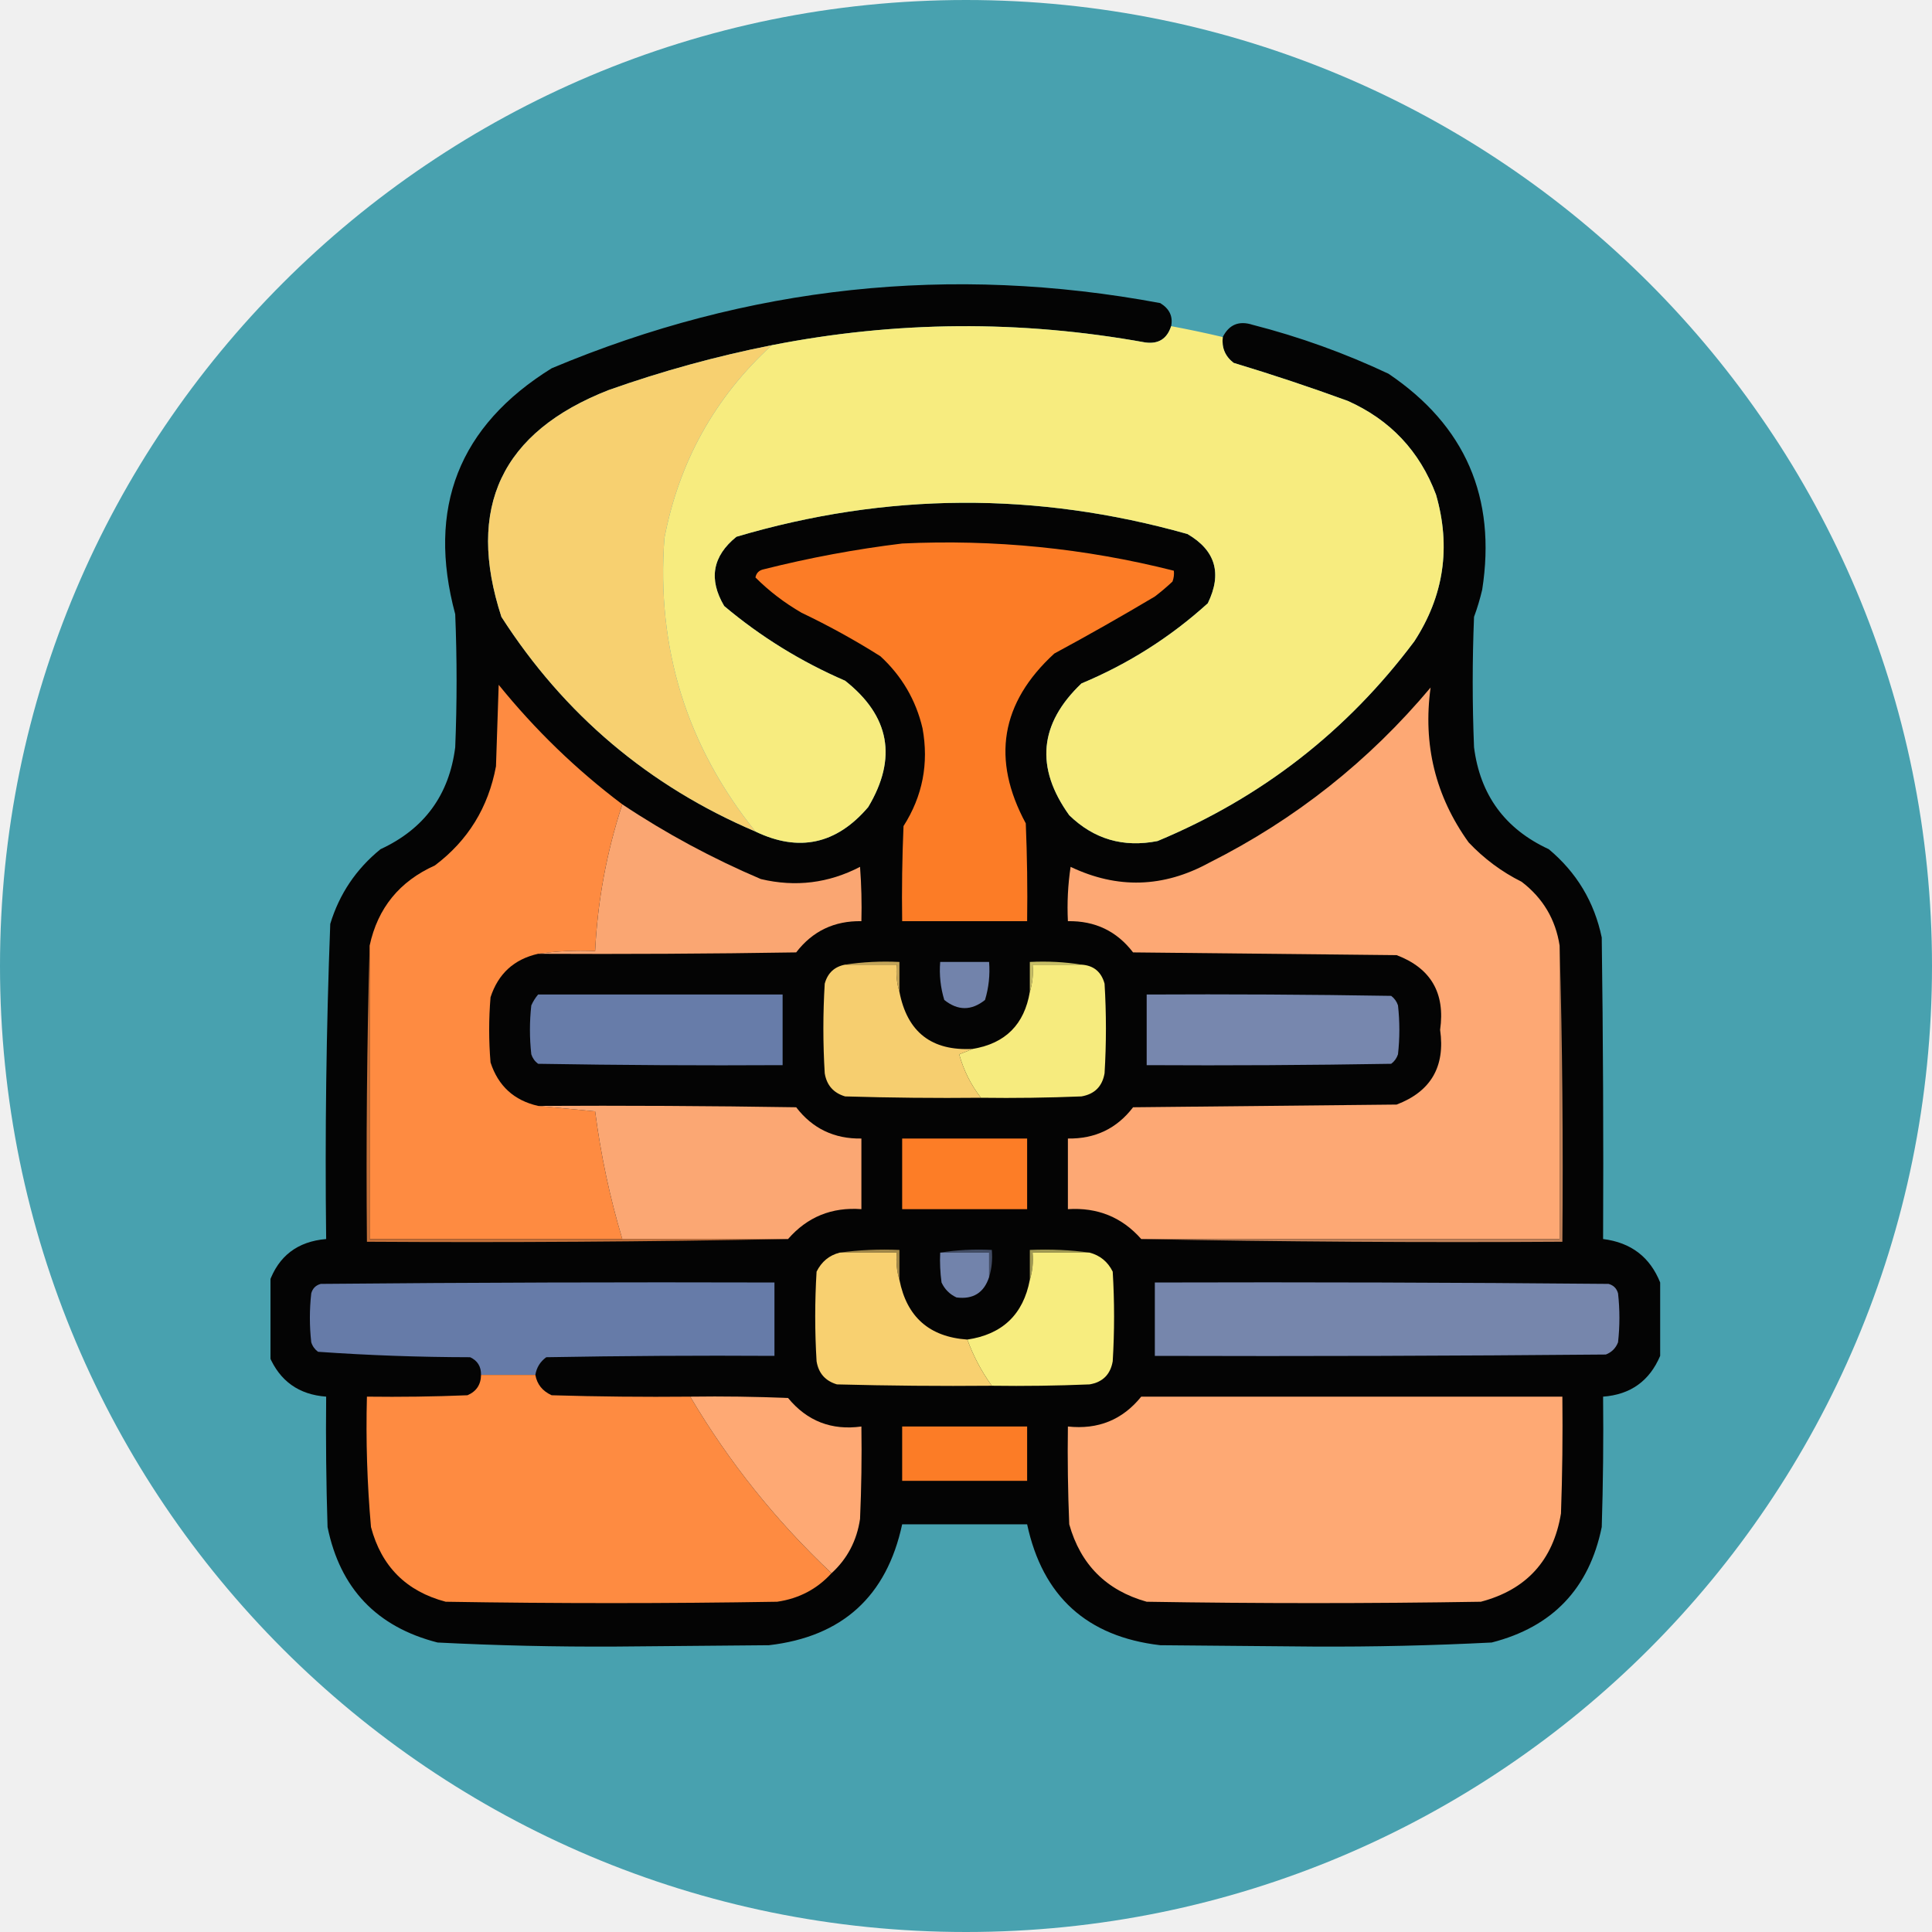
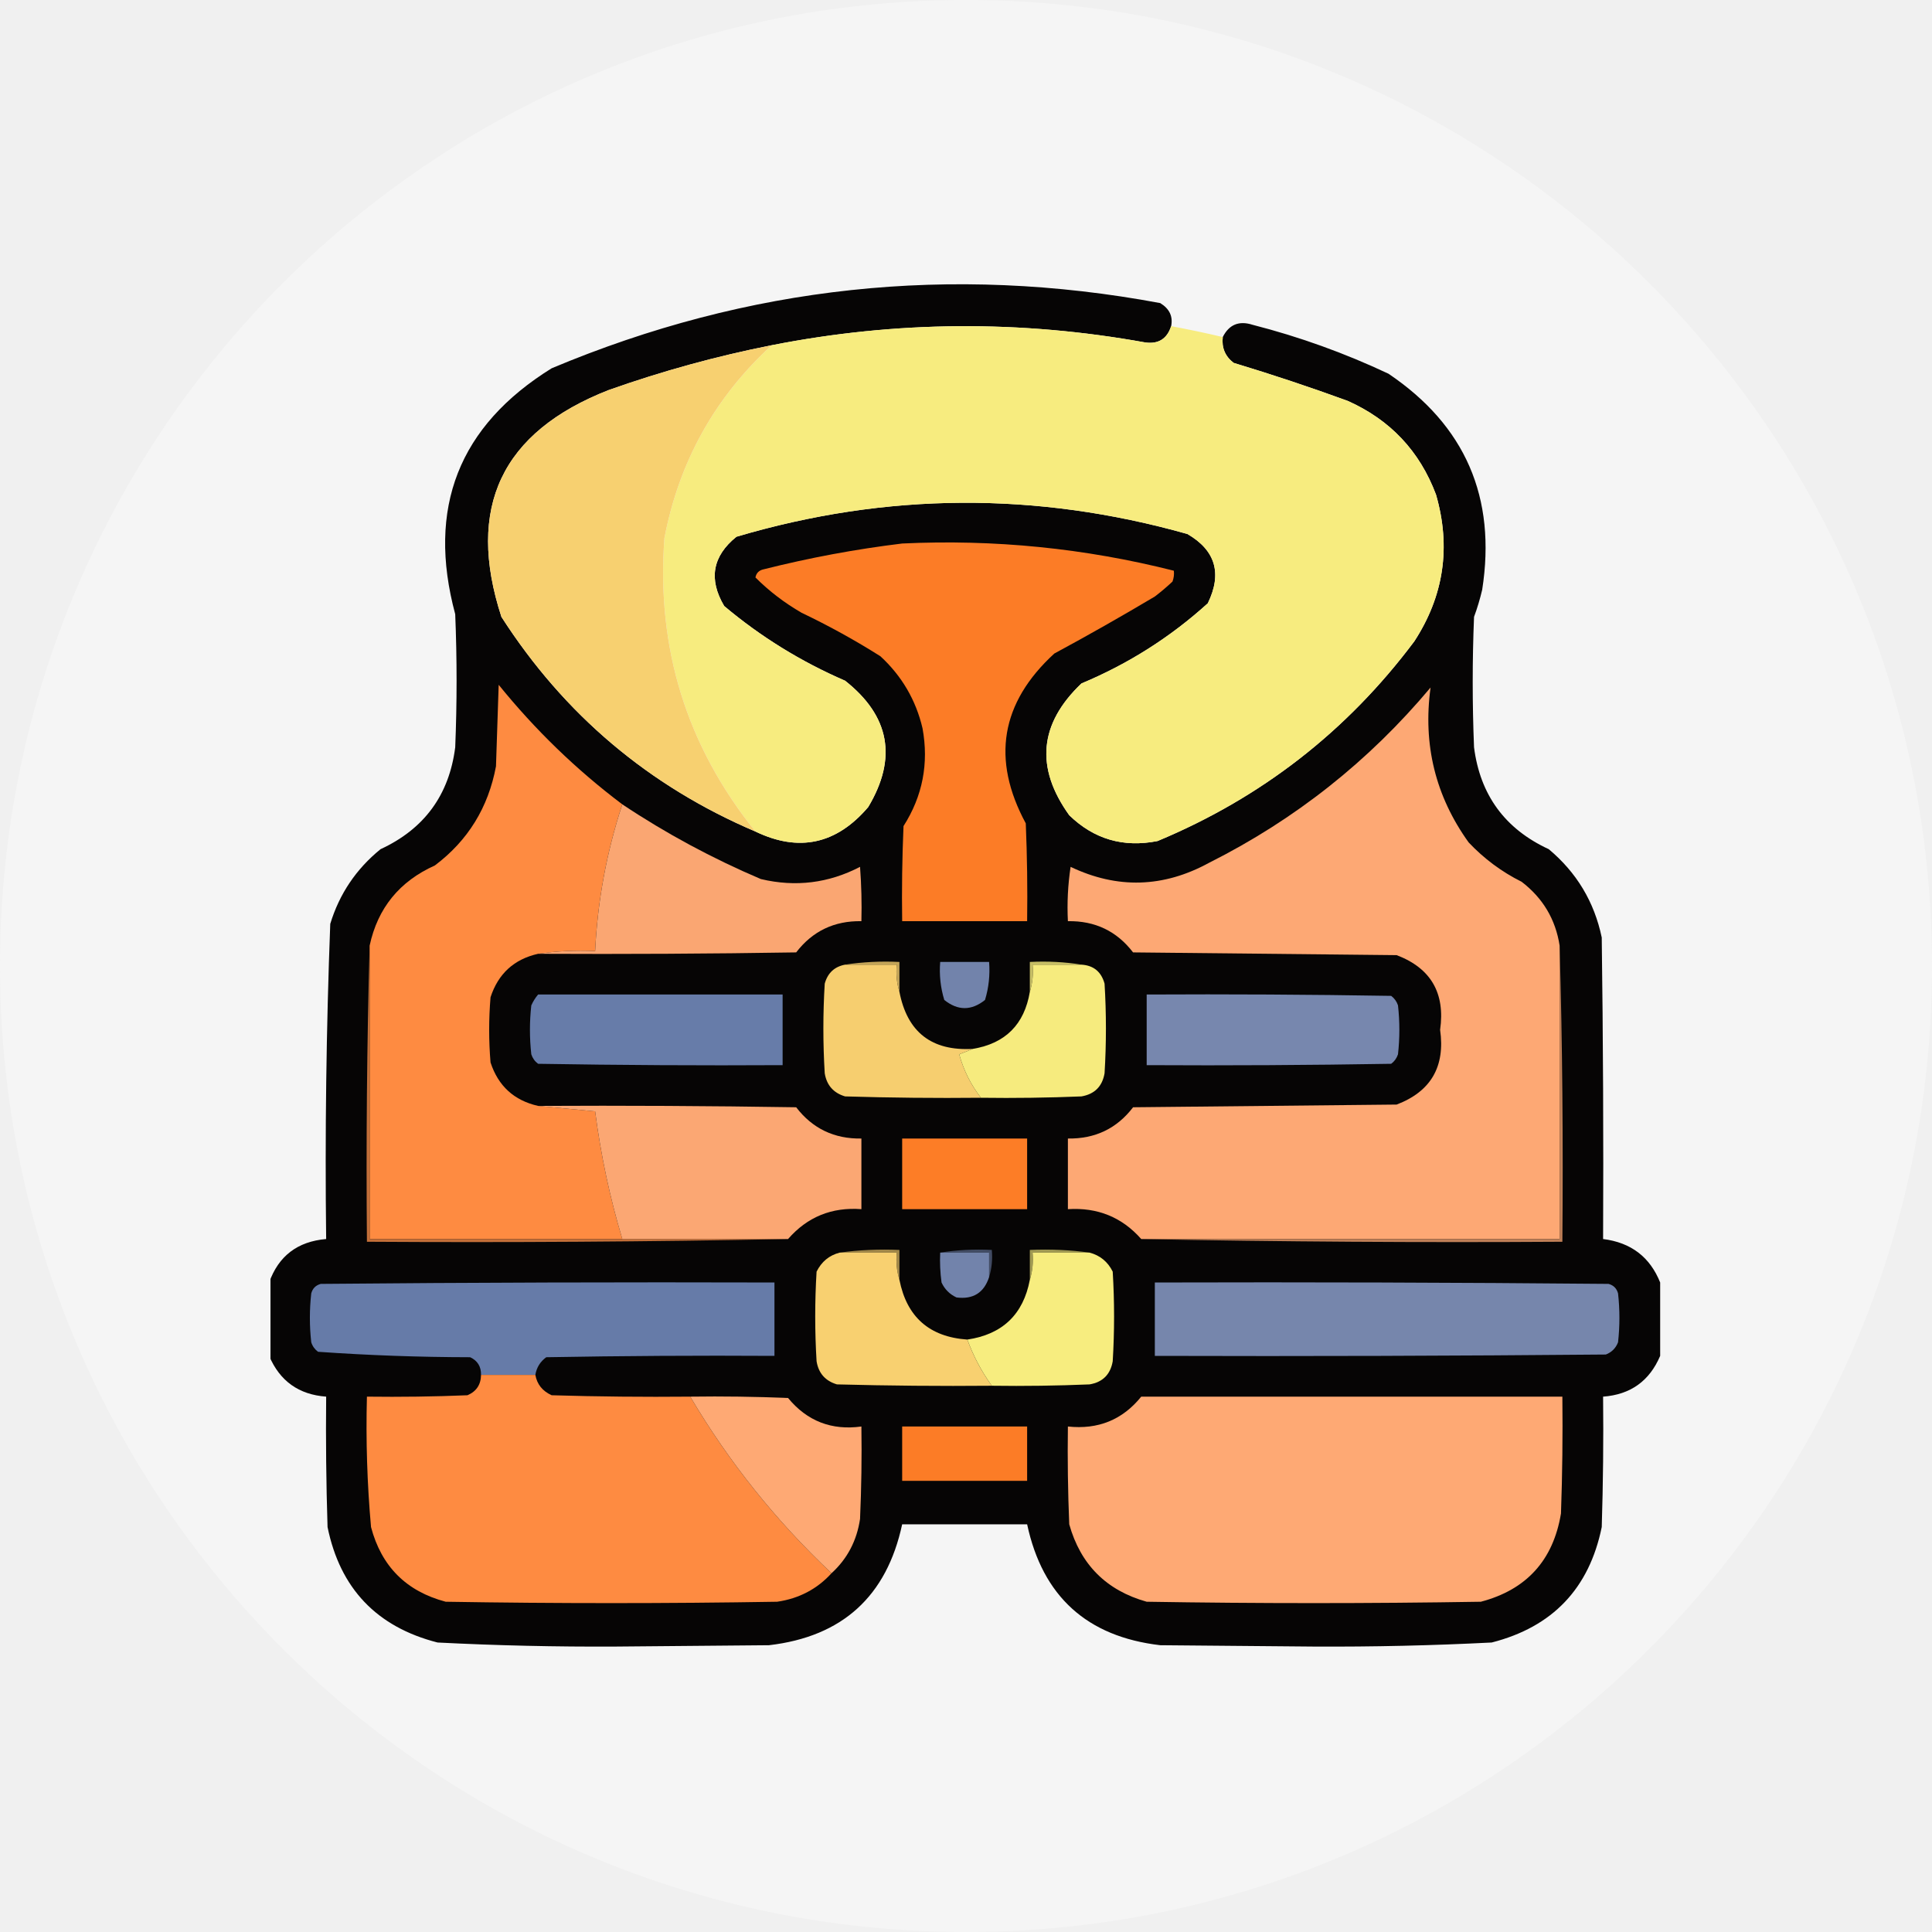
<svg xmlns="http://www.w3.org/2000/svg" width="50" height="50" viewBox="0 0 50 50" fill="none">
-   <rect width="50" height="50" rx="25" fill="#48A1AF" />
-   <g clip-path="url(#clip0_59_10381)">
+   <rect width="50" height="50" rx="25" fill="#F5F5F5" />
+   <g clip-path="url(#clip0_59_10609)">
    <path opacity="0.985" fill-rule="evenodd" clip-rule="evenodd" d="M30.309 8.441C30.204 8.768 29.982 8.909 29.641 8.863C26.41 8.279 23.188 8.302 19.973 8.934C18.54 9.218 17.134 9.605 15.754 10.094C12.979 11.178 12.054 13.135 12.977 15.965C14.601 18.492 16.793 20.344 19.551 21.52C20.675 22.061 21.648 21.85 22.469 20.887C23.227 19.62 23.028 18.53 21.871 17.617C20.728 17.122 19.685 16.478 18.742 15.684C18.332 14.991 18.438 14.393 19.059 13.891C22.938 12.742 26.829 12.719 30.73 13.82C31.458 14.243 31.634 14.841 31.258 15.613C30.291 16.49 29.201 17.181 27.988 17.688C26.893 18.73 26.787 19.866 27.672 21.098C28.31 21.718 29.072 21.941 29.957 21.766C32.647 20.645 34.861 18.923 36.602 16.598C37.367 15.423 37.555 14.158 37.164 12.801C36.741 11.675 35.979 10.866 34.879 10.375C33.904 10.019 32.92 9.691 31.926 9.391C31.706 9.221 31.613 8.999 31.645 8.723C31.808 8.399 32.065 8.293 32.418 8.406C33.631 8.717 34.803 9.139 35.934 9.672C37.922 11.013 38.731 12.876 38.359 15.262C38.303 15.5 38.233 15.735 38.148 15.965C38.102 17.09 38.102 18.215 38.148 19.34C38.306 20.575 38.95 21.454 40.082 21.977C40.804 22.581 41.261 23.343 41.453 24.262C41.488 26.863 41.5 29.465 41.488 32.066C42.209 32.156 42.701 32.531 42.965 33.191C42.965 33.824 42.965 34.457 42.965 35.09C42.688 35.741 42.196 36.093 41.488 36.145C41.5 37.27 41.488 38.395 41.453 39.52C41.129 41.109 40.18 42.106 38.605 42.508C37.072 42.586 35.537 42.621 34 42.613C32.676 42.602 31.352 42.59 30.027 42.578C28.131 42.357 26.982 41.314 26.582 39.449C25.504 39.449 24.426 39.449 23.348 39.449C22.947 41.314 21.799 42.357 19.902 42.578C18.578 42.59 17.254 42.602 15.93 42.613C14.393 42.621 12.858 42.586 11.324 42.508C9.75 42.106 8.801 41.109 8.477 39.52C8.441 38.395 8.43 37.27 8.441 36.145C7.733 36.093 7.241 35.741 6.965 35.09C6.965 34.457 6.965 33.824 6.965 33.191C7.209 32.504 7.701 32.129 8.441 32.066C8.408 29.345 8.444 26.626 8.547 23.91C8.783 23.134 9.217 22.49 9.848 21.977C10.98 21.454 11.624 20.575 11.781 19.34C11.828 18.192 11.828 17.043 11.781 15.895C11.041 13.144 11.873 11.023 14.277 9.531C19.36 7.396 24.61 6.833 30.027 7.844C30.266 7.99 30.36 8.189 30.309 8.441Z" fill="#030202" />
-     <path fill-rule="evenodd" clip-rule="evenodd" d="M30.309 8.441C30.756 8.524 31.202 8.618 31.645 8.723C31.613 8.999 31.706 9.221 31.926 9.391C32.92 9.691 33.904 10.019 34.879 10.375C35.979 10.866 36.741 11.675 37.164 12.801C37.555 14.158 37.367 15.423 36.602 16.598C34.862 18.923 32.647 20.645 29.957 21.766C29.072 21.941 28.31 21.718 27.672 21.098C26.787 19.866 26.893 18.73 27.988 17.688C29.201 17.181 30.291 16.49 31.258 15.613C31.634 14.841 31.458 14.243 30.731 13.82C26.829 12.719 22.938 12.742 19.059 13.891C18.438 14.393 18.332 14.991 18.742 15.684C19.685 16.478 20.728 17.122 21.871 17.617C23.028 18.53 23.227 19.62 22.469 20.887C21.648 21.85 20.675 22.061 19.551 21.52C17.77 19.304 16.984 16.773 17.195 13.926C17.575 11.947 18.501 10.283 19.973 8.934C23.188 8.302 26.41 8.279 29.641 8.863C29.982 8.909 30.204 8.768 30.309 8.441Z" fill="#F7EC7F" />
-     <path fill-rule="evenodd" clip-rule="evenodd" d="M19.973 8.934C18.501 10.283 17.575 11.947 17.195 13.926C16.984 16.773 17.77 19.304 19.551 21.52C16.793 20.344 14.601 18.492 12.977 15.965C12.054 13.135 12.979 11.178 15.754 10.094C17.134 9.605 18.541 9.218 19.973 8.934Z" fill="#F7D070" />
+     <path fill-rule="evenodd" clip-rule="evenodd" d="M30.309 8.441C30.756 8.524 31.202 8.618 31.645 8.723C31.613 8.999 31.706 9.221 31.926 9.391C32.92 9.691 33.904 10.019 34.879 10.375C35.979 10.866 36.741 11.675 37.164 12.801C37.555 14.158 37.367 15.423 36.602 16.598C34.861 18.923 32.647 20.645 29.957 21.766C29.072 21.941 28.31 21.718 27.672 21.098C26.787 19.866 26.893 18.73 27.988 17.688C29.201 17.181 30.291 16.49 31.258 15.613C31.634 14.841 31.458 14.243 30.73 13.82C26.829 12.719 22.938 12.742 19.059 13.891C18.437 14.393 18.332 14.991 18.742 15.684C19.685 16.478 20.728 17.122 21.871 17.617C23.028 18.53 23.227 19.62 22.469 20.887C21.648 21.85 20.675 22.061 19.551 21.52C17.769 19.304 16.984 16.773 17.195 13.926C17.575 11.947 18.5 10.283 19.973 8.934C23.188 8.302 26.41 8.279 29.641 8.863C29.982 8.909 30.204 8.768 30.309 8.441Z" fill="#F7EC7F" />
+     <path fill-rule="evenodd" clip-rule="evenodd" d="M19.973 8.934C18.5 10.283 17.575 11.947 17.195 13.926C16.984 16.773 17.769 19.304 19.551 21.52C16.793 20.344 14.601 18.492 12.977 15.965C12.054 13.135 12.979 11.178 15.754 10.094C17.134 9.605 18.54 9.218 19.973 8.934Z" fill="#F7D070" />
    <path fill-rule="evenodd" clip-rule="evenodd" d="M23.348 14.066C25.729 13.953 28.073 14.187 30.379 14.77C30.39 14.866 30.378 14.96 30.344 15.051C30.198 15.188 30.046 15.317 29.887 15.438C29.031 15.947 28.164 16.44 27.285 16.914C25.898 18.186 25.652 19.651 26.547 21.309C26.582 22.152 26.594 22.996 26.582 23.84C25.504 23.84 24.426 23.84 23.348 23.84C23.336 23.019 23.348 22.199 23.383 21.379C23.877 20.604 24.041 19.76 23.875 18.848C23.703 18.116 23.339 17.495 22.785 16.984C22.13 16.57 21.45 16.195 20.746 15.859C20.303 15.603 19.905 15.299 19.551 14.945C19.573 14.829 19.644 14.759 19.762 14.734C20.953 14.434 22.148 14.212 23.348 14.066Z" fill="#FC7C26" />
    <path fill-rule="evenodd" clip-rule="evenodd" d="M16.105 20.816C15.7 22.048 15.465 23.314 15.402 24.613C14.897 24.59 14.405 24.614 13.926 24.684C13.304 24.824 12.894 25.199 12.695 25.809C12.648 26.371 12.648 26.934 12.695 27.496C12.894 28.105 13.304 28.48 13.926 28.621C14.407 28.668 14.899 28.715 15.402 28.762C15.547 29.884 15.781 30.986 16.105 32.066C13.926 32.066 11.746 32.066 9.566 32.066C9.566 29.535 9.566 27.004 9.566 24.473C9.775 23.501 10.338 22.81 11.254 22.398C12.11 21.754 12.637 20.898 12.836 19.832C12.859 19.129 12.883 18.426 12.906 17.723C13.851 18.89 14.917 19.922 16.105 20.816Z" fill="#FE8B41" />
-     <path fill-rule="evenodd" clip-rule="evenodd" d="M40.363 24.473C40.363 27.004 40.363 29.535 40.363 32.066C36.754 32.066 33.145 32.066 29.535 32.066C29.037 31.501 28.404 31.244 27.637 31.293C27.637 30.684 27.637 30.074 27.637 29.465C28.341 29.476 28.904 29.206 29.324 28.656C31.598 28.633 33.871 28.609 36.145 28.586C37.031 28.248 37.406 27.604 37.27 26.652C37.406 25.701 37.031 25.056 36.145 24.719C33.871 24.695 31.598 24.672 29.324 24.648C28.903 24.098 28.34 23.828 27.637 23.84C27.614 23.369 27.637 22.9 27.707 22.434C28.915 23.01 30.11 22.975 31.293 22.328C33.515 21.211 35.425 19.7 37.024 17.793C36.821 19.269 37.149 20.605 38.008 21.801C38.406 22.222 38.862 22.562 39.379 22.82C39.93 23.241 40.258 23.792 40.363 24.473Z" fill="#FDA874" />
+     <path fill-rule="evenodd" clip-rule="evenodd" d="M40.363 24.473C40.363 27.004 40.363 29.535 40.363 32.066C36.754 32.066 33.145 32.066 29.535 32.066C29.037 31.501 28.404 31.244 27.637 31.293C27.637 30.684 27.637 30.074 27.637 29.465C28.341 29.476 28.904 29.206 29.324 28.656C31.598 28.633 33.871 28.609 36.145 28.586C37.031 28.248 37.405 27.604 37.27 26.652C37.405 25.701 37.031 25.056 36.145 24.719C33.871 24.695 31.598 24.672 29.324 24.648C28.903 24.098 28.34 23.828 27.637 23.84C27.613 23.369 27.637 22.9 27.707 22.434C28.915 23.01 30.11 22.975 31.293 22.328C33.515 21.211 35.425 19.7 37.023 17.793C36.821 19.269 37.149 20.605 38.008 21.801C38.405 22.222 38.862 22.562 39.379 22.82C39.929 23.241 40.258 23.792 40.363 24.473Z" fill="#FDA874" />
    <path fill-rule="evenodd" clip-rule="evenodd" d="M16.105 20.816C17.234 21.569 18.43 22.213 19.691 22.75C20.588 22.963 21.444 22.857 22.258 22.434C22.293 22.902 22.305 23.37 22.293 23.84C21.591 23.828 21.028 24.097 20.605 24.648C18.379 24.684 16.152 24.695 13.926 24.684C14.405 24.614 14.897 24.59 15.402 24.613C15.465 23.314 15.7 22.048 16.105 20.816Z" fill="#FAA672" />
    <path fill-rule="evenodd" clip-rule="evenodd" d="M9.566 24.473C9.566 27.004 9.566 29.535 9.566 32.066C11.746 32.066 13.926 32.066 16.105 32.066C17.535 32.066 18.965 32.066 20.395 32.066C16.774 32.137 13.141 32.16 9.496 32.137C9.473 29.57 9.496 27.015 9.566 24.473Z" fill="#C36F39" />
    <path fill-rule="evenodd" clip-rule="evenodd" d="M21.871 24.965C22.327 24.895 22.795 24.872 23.277 24.895C23.277 25.152 23.277 25.41 23.277 25.668C23.209 25.448 23.185 25.214 23.207 24.965C22.762 24.965 22.316 24.965 21.871 24.965Z" fill="#C3A458" />
    <path fill-rule="evenodd" clip-rule="evenodd" d="M27.988 24.965C27.566 24.965 27.145 24.965 26.723 24.965C26.745 25.214 26.721 25.448 26.652 25.668C26.652 25.41 26.652 25.152 26.652 24.895C27.111 24.872 27.556 24.895 27.988 24.965Z" fill="#C6BD65" />
    <path fill-rule="evenodd" clip-rule="evenodd" d="M21.871 24.965C22.316 24.965 22.762 24.965 23.207 24.965C23.185 25.214 23.209 25.448 23.277 25.668C23.479 26.713 24.112 27.205 25.176 27.145C25.067 27.191 24.95 27.238 24.824 27.285C24.939 27.701 25.126 28.076 25.387 28.41C24.215 28.422 23.043 28.41 21.871 28.375C21.571 28.286 21.395 28.086 21.344 27.777C21.297 27.004 21.297 26.23 21.344 25.457C21.42 25.181 21.596 25.017 21.871 24.965Z" fill="#F6CE6F" />
    <path fill-rule="evenodd" clip-rule="evenodd" d="M24.332 24.895C24.754 24.895 25.176 24.895 25.598 24.895C25.624 25.232 25.589 25.56 25.492 25.879C25.141 26.16 24.789 26.16 24.438 25.879C24.341 25.56 24.305 25.232 24.332 24.895Z" fill="#7283AB" />
    <path fill-rule="evenodd" clip-rule="evenodd" d="M27.988 24.965C28.302 24.985 28.501 25.149 28.586 25.457C28.633 26.23 28.633 27.004 28.586 27.777C28.527 28.117 28.328 28.316 27.988 28.375C27.121 28.41 26.254 28.422 25.387 28.41C25.126 28.076 24.939 27.701 24.824 27.285C24.95 27.238 25.067 27.191 25.176 27.145C26.019 27.005 26.511 26.513 26.652 25.668C26.721 25.448 26.745 25.214 26.723 24.965C27.145 24.965 27.566 24.965 27.988 24.965Z" fill="#F6EB7E" />
    <path fill-rule="evenodd" clip-rule="evenodd" d="M13.926 25.738C16.035 25.738 18.145 25.738 20.254 25.738C20.254 26.348 20.254 26.957 20.254 27.566C18.144 27.578 16.035 27.566 13.926 27.531C13.841 27.468 13.783 27.386 13.75 27.285C13.703 26.863 13.703 26.441 13.75 26.02C13.797 25.915 13.855 25.822 13.926 25.738Z" fill="#677CA9" />
    <path fill-rule="evenodd" clip-rule="evenodd" d="M29.676 25.738C31.785 25.727 33.895 25.738 36.004 25.773C36.088 25.837 36.147 25.919 36.18 26.02C36.227 26.441 36.227 26.863 36.18 27.285C36.147 27.386 36.088 27.468 36.004 27.531C33.895 27.566 31.785 27.578 29.676 27.566C29.676 26.957 29.676 26.348 29.676 25.738Z" fill="#7787AE" />
    <path fill-rule="evenodd" clip-rule="evenodd" d="M13.926 28.621C16.152 28.609 18.379 28.621 20.605 28.656C21.028 29.207 21.591 29.477 22.293 29.465C22.293 30.074 22.293 30.684 22.293 31.293C21.527 31.236 20.894 31.493 20.395 32.066C18.965 32.066 17.535 32.066 16.105 32.066C15.781 30.986 15.547 29.884 15.402 28.762C14.899 28.715 14.407 28.668 13.926 28.621Z" fill="#FBA773" />
    <path fill-rule="evenodd" clip-rule="evenodd" d="M23.348 29.465C24.426 29.465 25.504 29.465 26.582 29.465C26.582 30.074 26.582 30.684 26.582 31.293C25.504 31.293 24.426 31.293 23.348 31.293C23.348 30.684 23.348 30.074 23.348 29.465Z" fill="#FD7D26" />
    <path fill-rule="evenodd" clip-rule="evenodd" d="M40.363 24.473C40.434 27.015 40.457 29.57 40.434 32.137C36.789 32.16 33.156 32.137 29.535 32.066C33.145 32.066 36.754 32.066 40.363 32.066C40.363 29.535 40.363 27.004 40.363 24.473Z" fill="#BF7F57" />
    <path fill-rule="evenodd" clip-rule="evenodd" d="M21.73 32.418C22.233 32.348 22.749 32.325 23.277 32.348C23.277 32.605 23.277 32.863 23.277 33.121C23.209 32.901 23.185 32.667 23.207 32.418C22.715 32.418 22.223 32.418 21.73 32.418Z" fill="#A18748" />
    <path fill-rule="evenodd" clip-rule="evenodd" d="M24.332 32.418C24.764 32.348 25.209 32.325 25.668 32.348C25.69 32.597 25.666 32.831 25.598 33.051C25.598 32.84 25.598 32.629 25.598 32.418C25.176 32.418 24.754 32.418 24.332 32.418Z" fill="#424C64" />
    <path fill-rule="evenodd" clip-rule="evenodd" d="M28.199 32.418C27.707 32.418 27.215 32.418 26.723 32.418C26.745 32.667 26.721 32.901 26.652 33.121C26.652 32.863 26.652 32.605 26.652 32.348C27.181 32.325 27.697 32.348 28.199 32.418Z" fill="#A09952" />
-     <path fill-rule="evenodd" clip-rule="evenodd" d="M21.73 32.418C22.223 32.418 22.715 32.418 23.207 32.418C23.185 32.667 23.209 32.901 23.277 33.121C23.467 34.084 24.053 34.6 25.035 34.668C25.192 35.098 25.402 35.496 25.668 35.863C24.332 35.875 22.996 35.863 21.66 35.828C21.36 35.739 21.184 35.54 21.133 35.23C21.086 34.457 21.086 33.684 21.133 32.91C21.262 32.651 21.461 32.487 21.73 32.418Z" fill="#F8D070" />
+     <path fill-rule="evenodd" clip-rule="evenodd" d="M21.73 32.418C22.223 32.418 22.715 32.418 23.207 32.418C23.185 32.667 23.209 32.901 23.277 33.121C23.467 34.084 24.053 34.6 25.035 34.668C25.191 35.098 25.402 35.496 25.668 35.863C24.332 35.875 22.996 35.863 21.66 35.828C21.36 35.739 21.184 35.54 21.133 35.23C21.086 34.457 21.086 33.684 21.133 32.91C21.262 32.651 21.461 32.487 21.73 32.418Z" fill="#F8D070" />
    <path fill-rule="evenodd" clip-rule="evenodd" d="M24.332 32.418C24.754 32.418 25.176 32.418 25.598 32.418C25.598 32.629 25.598 32.84 25.598 33.051C25.465 33.457 25.184 33.633 24.754 33.578C24.578 33.496 24.449 33.367 24.367 33.191C24.332 32.935 24.32 32.677 24.332 32.418Z" fill="#7283AB" />
    <path fill-rule="evenodd" clip-rule="evenodd" d="M28.199 32.418C28.471 32.49 28.67 32.654 28.797 32.91C28.844 33.684 28.844 34.457 28.797 35.23C28.738 35.57 28.539 35.77 28.199 35.828C27.356 35.863 26.512 35.875 25.668 35.863C25.402 35.496 25.192 35.098 25.035 34.668C25.943 34.533 26.483 34.017 26.652 33.121C26.721 32.901 26.745 32.667 26.723 32.418C27.215 32.418 27.707 32.418 28.199 32.418Z" fill="#F7ED7F" />
    <path fill-rule="evenodd" clip-rule="evenodd" d="M13.855 35.582C13.387 35.582 12.918 35.582 12.449 35.582C12.453 35.367 12.359 35.214 12.168 35.125C10.849 35.123 9.537 35.076 8.23 34.984C8.146 34.921 8.087 34.839 8.055 34.738C8.008 34.316 8.008 33.895 8.055 33.473C8.09 33.344 8.172 33.262 8.301 33.227C12.215 33.191 16.129 33.18 20.043 33.191C20.043 33.824 20.043 34.457 20.043 35.09C18.074 35.078 16.105 35.09 14.137 35.125C13.98 35.24 13.886 35.392 13.855 35.582Z" fill="#667BA8" />
    <path fill-rule="evenodd" clip-rule="evenodd" d="M29.887 33.191C33.801 33.18 37.715 33.191 41.629 33.227C41.758 33.262 41.84 33.344 41.875 33.473C41.922 33.895 41.922 34.316 41.875 34.738C41.816 34.891 41.711 34.996 41.559 35.055C37.668 35.09 33.777 35.102 29.887 35.09C29.887 34.457 29.887 33.824 29.887 33.191Z" fill="#7686AC" />
-     <path fill-rule="evenodd" clip-rule="evenodd" d="M12.449 35.582C12.918 35.582 13.387 35.582 13.855 35.582C13.898 35.825 14.039 36.001 14.277 36.109C15.472 36.145 16.668 36.156 17.863 36.145C18.862 37.835 20.081 39.358 21.519 40.715C21.145 41.125 20.677 41.371 20.113 41.453C17.254 41.5 14.395 41.5 11.535 41.453C10.515 41.184 9.871 40.539 9.601 39.52C9.502 38.398 9.466 37.273 9.496 36.145C10.364 36.156 11.231 36.145 12.098 36.109C12.329 36.01 12.446 35.834 12.449 35.582Z" fill="#FE8B41" />
+     <path fill-rule="evenodd" clip-rule="evenodd" d="M12.449 35.582C12.918 35.582 13.387 35.582 13.855 35.582C13.898 35.825 14.039 36.001 14.277 36.109C15.473 36.145 16.668 36.156 17.863 36.145C18.862 37.835 20.081 39.358 21.52 40.715C21.146 41.125 20.677 41.371 20.113 41.453C17.254 41.5 14.395 41.5 11.535 41.453C10.516 41.184 9.871 40.539 9.602 39.52C9.502 38.398 9.466 37.273 9.496 36.145C10.364 36.156 11.231 36.145 12.098 36.109C12.329 36.01 12.446 35.834 12.449 35.582Z" fill="#FE8B41" />
    <path fill-rule="evenodd" clip-rule="evenodd" d="M17.863 36.145C18.707 36.133 19.551 36.145 20.395 36.18C20.888 36.778 21.521 37.024 22.293 36.918C22.305 37.715 22.293 38.512 22.258 39.309C22.175 39.872 21.929 40.341 21.52 40.715C20.081 39.358 18.862 37.835 17.863 36.145Z" fill="#FEA974" />
    <path fill-rule="evenodd" clip-rule="evenodd" d="M29.535 36.145C33.168 36.145 36.801 36.145 40.434 36.145C40.445 37.153 40.434 38.16 40.398 39.168C40.198 40.38 39.506 41.142 38.324 41.453C35.441 41.5 32.559 41.5 29.676 41.453C28.633 41.16 27.965 40.492 27.672 39.449C27.637 38.606 27.625 37.762 27.637 36.918C28.419 37.002 29.052 36.744 29.535 36.145Z" fill="#FEA974" />
    <path fill-rule="evenodd" clip-rule="evenodd" d="M23.348 36.918C24.426 36.918 25.504 36.918 26.582 36.918C26.582 37.387 26.582 37.855 26.582 38.324C25.504 38.324 24.426 38.324 23.348 38.324C23.348 37.855 23.348 37.387 23.348 36.918Z" fill="#FC7C26" />
  </g>
  <defs>
-     <clipPath id="clip0_59_10381">
+     <clipPath id="clip0_59_10609">
      <rect width="36" height="36" fill="white" transform="translate(7 7)" />
    </clipPath>
  </defs>
</svg>
